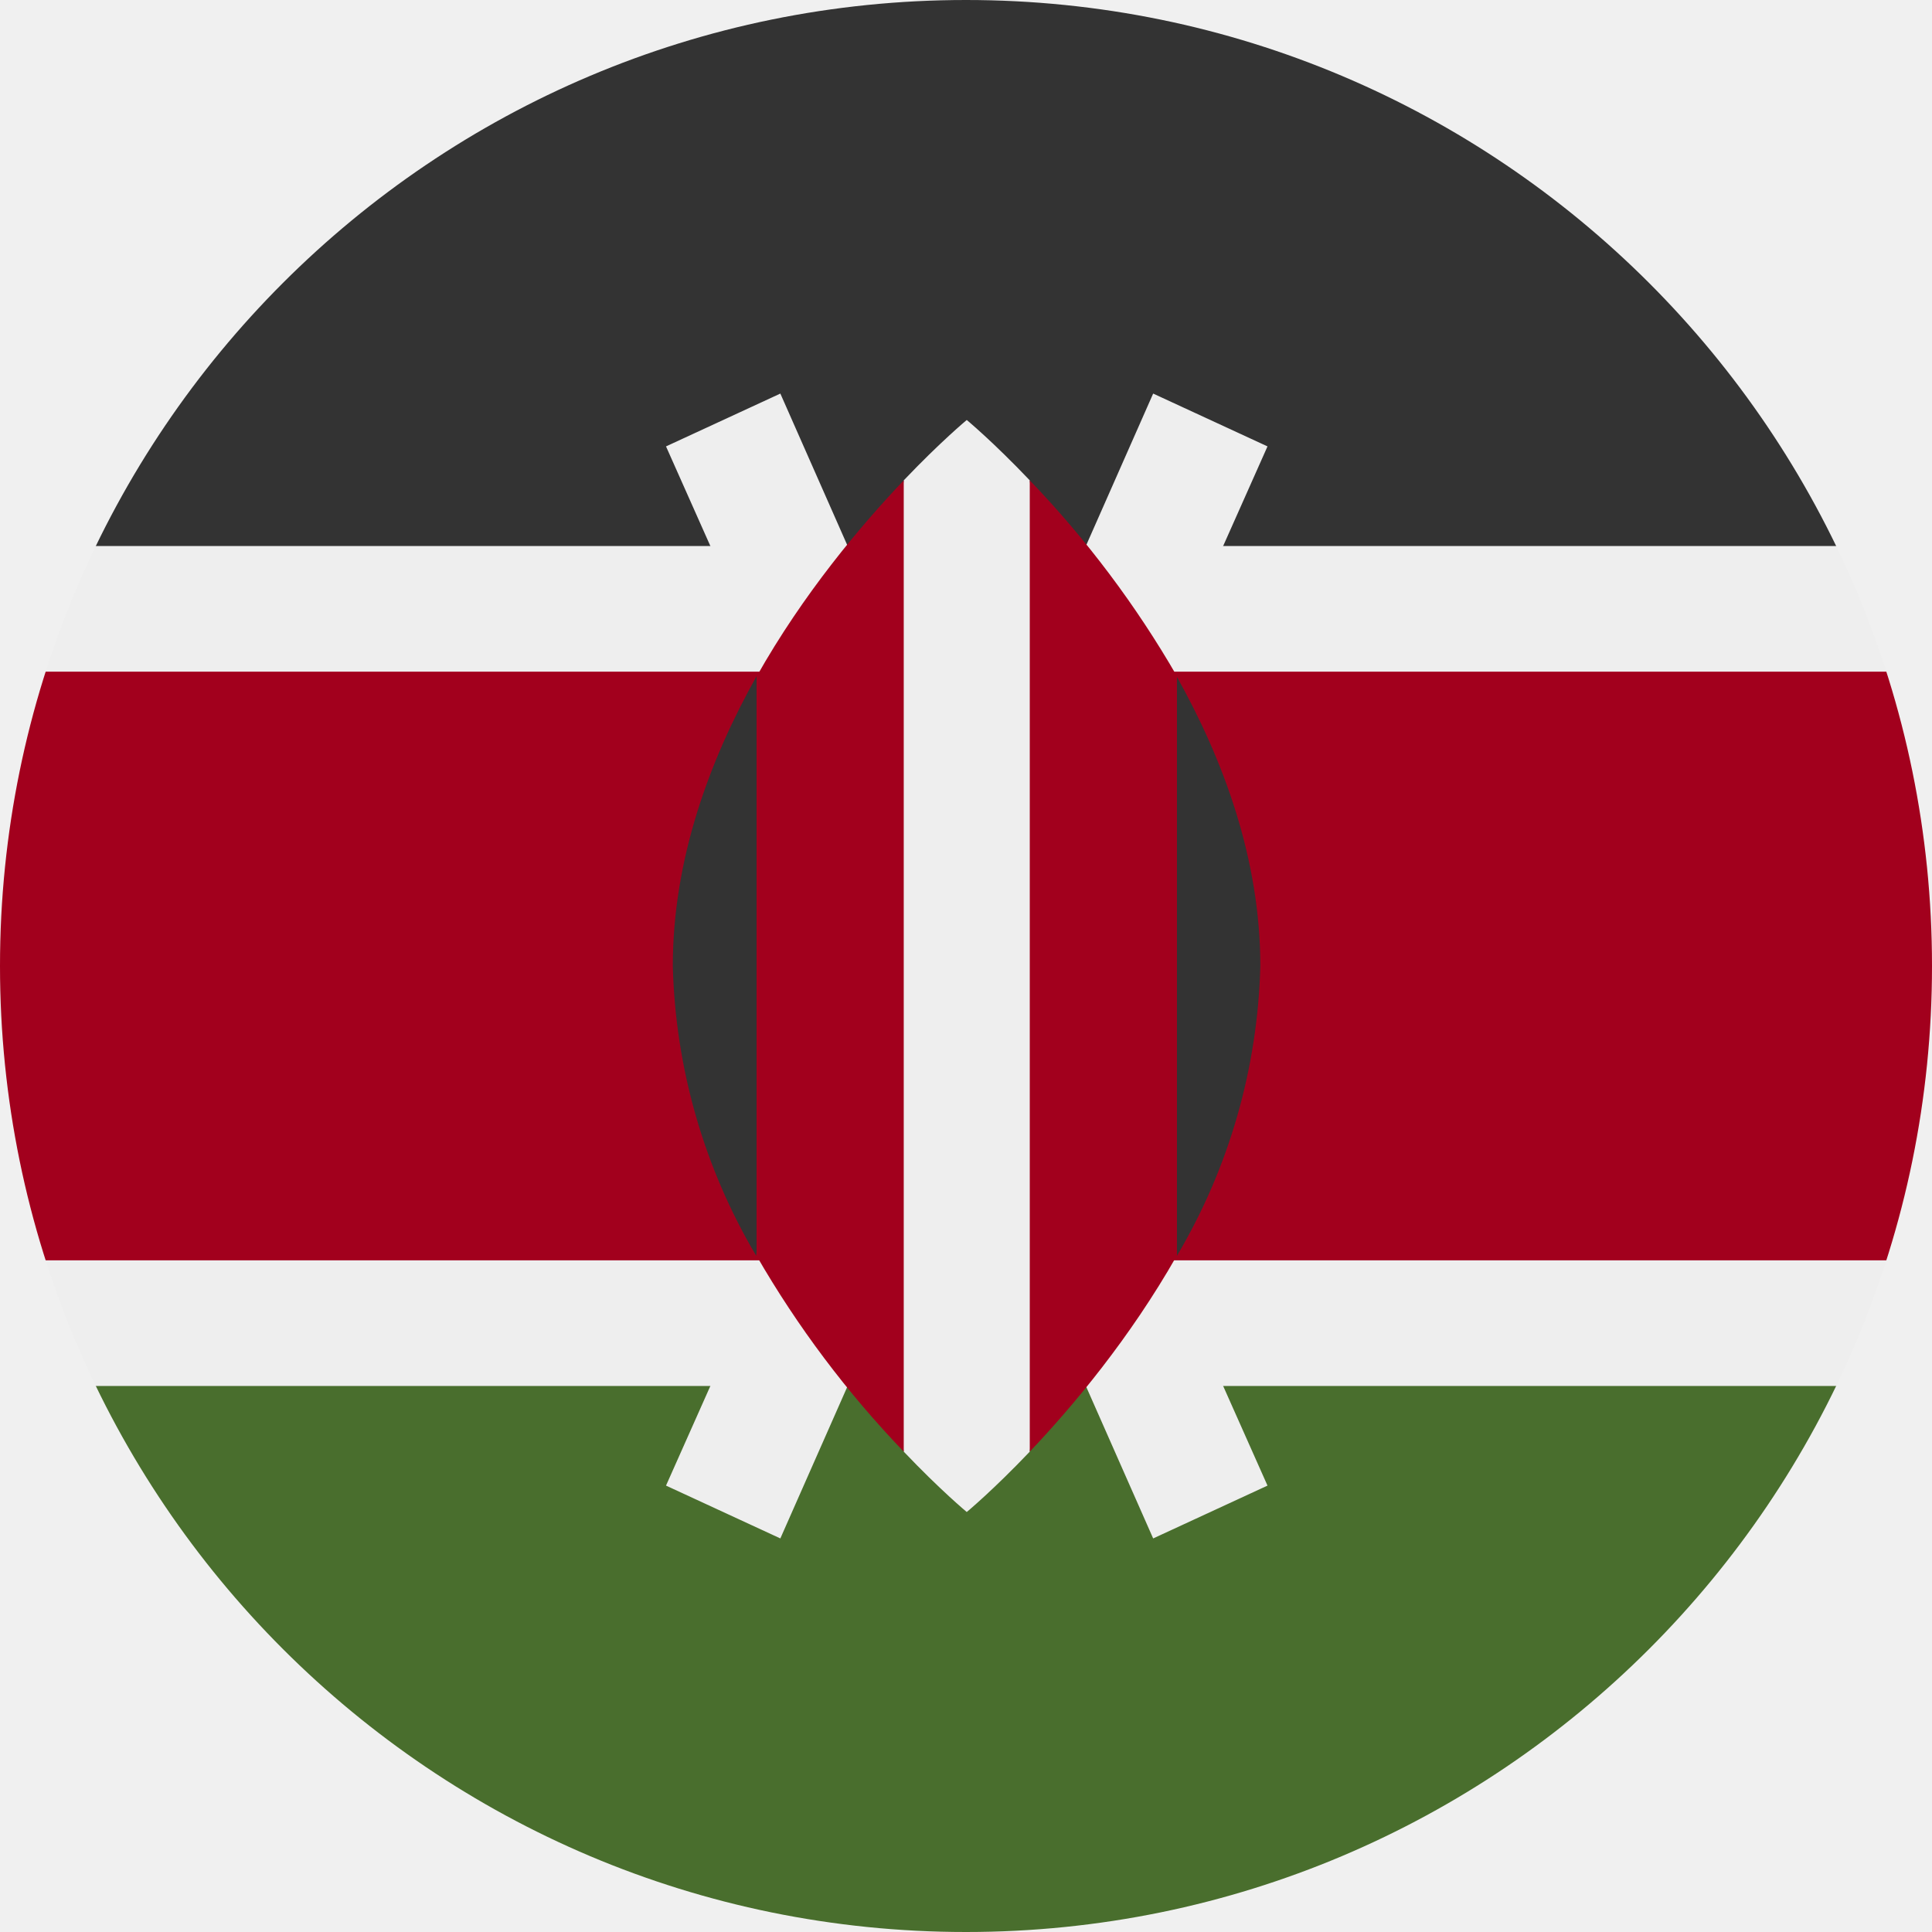
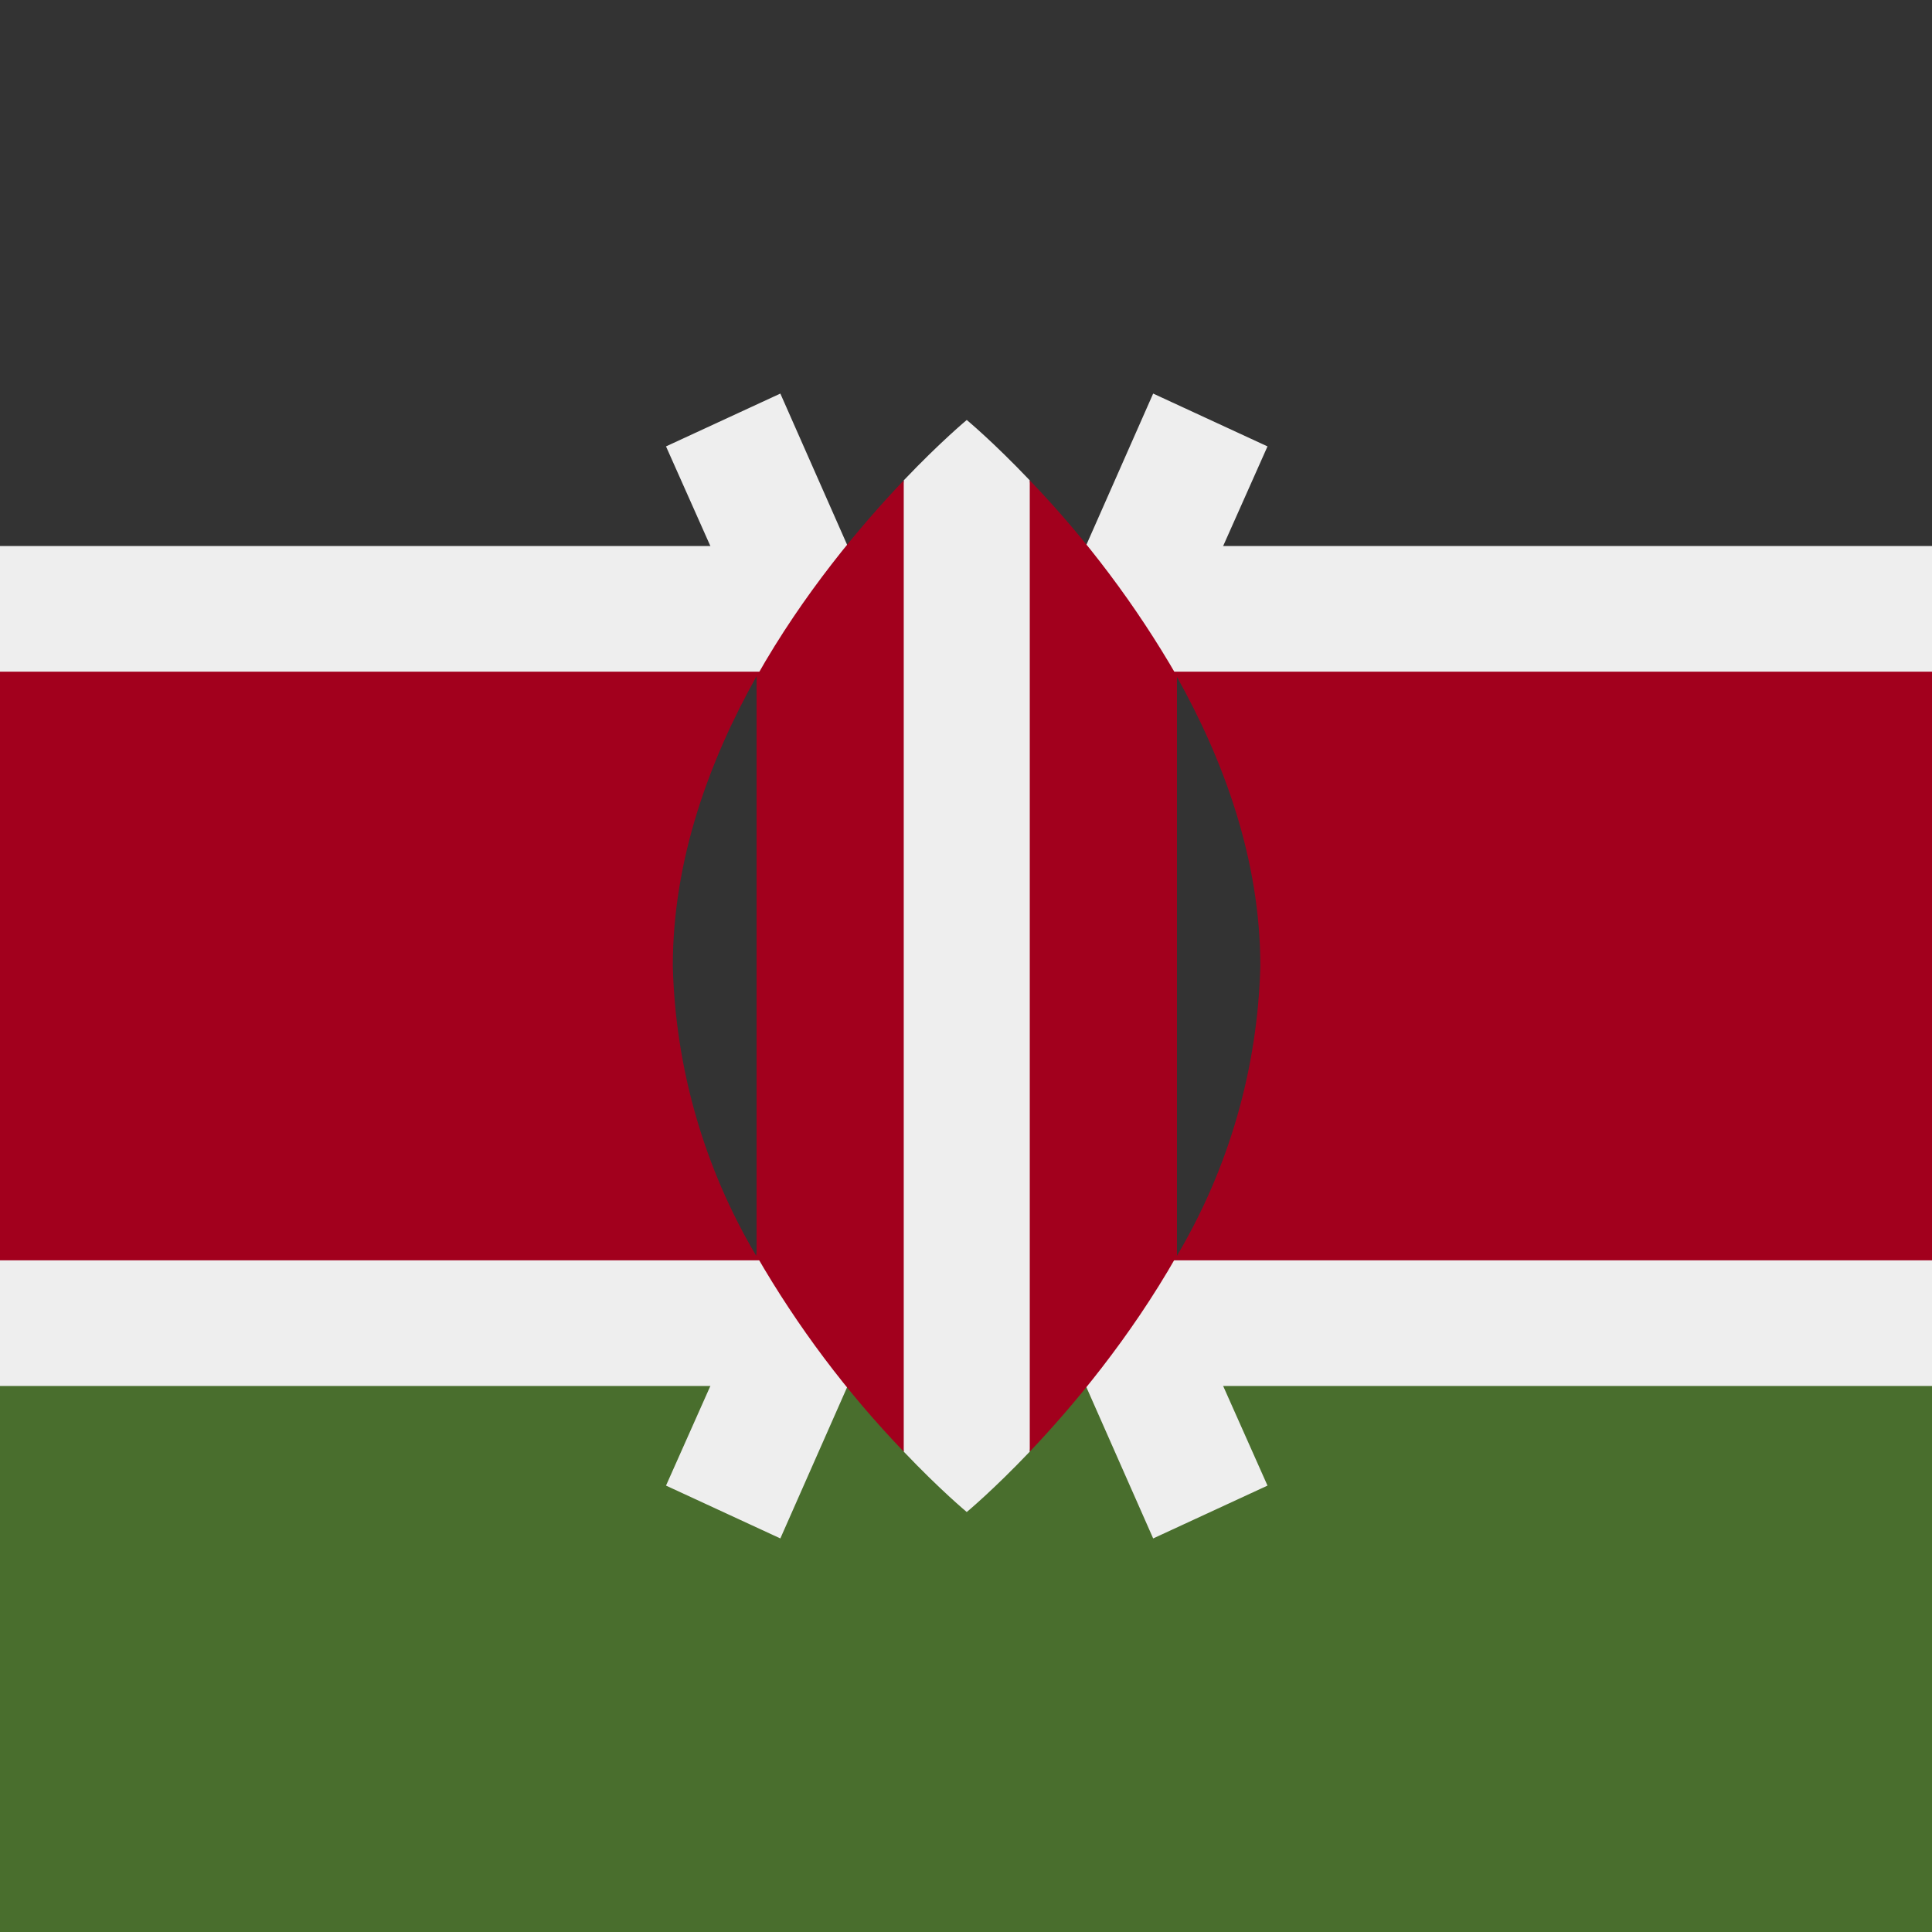
<svg xmlns="http://www.w3.org/2000/svg" width="512" height="512" viewBox="0 0 512 512">
-   <mask id="a">
-     <circle cx="256" cy="256" r="256" fill="#fff" />
-   </mask>
-   <g mask="url(#a)">
+   <g>
    <path fill="#eee" d="m0 144.7 253.4-28.2L512 144.7V178l-36 76.4 36 79.6v33.3L254.7 400 0 367.3V334l39-78-39-78z" />
    <path fill="#333" d="M0 0h512v144.7H0z" />
    <path fill="#a2001d" d="M0 178h512v156H0z" />
    <path fill="#496e2d" d="M0 367.3h512V512H0z" />
    <path fill="#eee" d="m335.9 118.3-30.3-14-49.4 111.9-49.4-111.9-30.3 14L237.8 256l-61.3 137.7 30.3 14 49.4-111.9 49.4 111.9 30.3-14L274.6 256z" />
    <path fill="#eee" d="M256.2 111.3s-7 5.8-16.7 16l-16 127.6 16 129.8c9.7 10.2 16.7 16 16.7 16s7-5.8 16.7-16l15-130.7-15-126.7c-9.7-10.2-16.7-16-16.7-16z" />
    <path fill="#333" d="m311.9 179.2-10 75.5 10 78.1A158.6 158.6 0 0 0 334 256c0-28.2-9.7-54.5-22.2-76.8zm-111.4 0 8.9 74.3-9 79.3a158.6 158.6 0 0 1-22.1-76.8c0-28.2 9.7-54.5 22.2-76.8z" />
    <path fill="#a2001d" d="M200.5 179.2v153.6a269 269 0 0 0 39 51.9V127.3c-11.4 12-26.6 30-39 52zm111.4 0a269 269 0 0 0-39-51.9v257.4c11.4-12 26.5-30 39-52V179.3z" />
  </g>
</svg>
